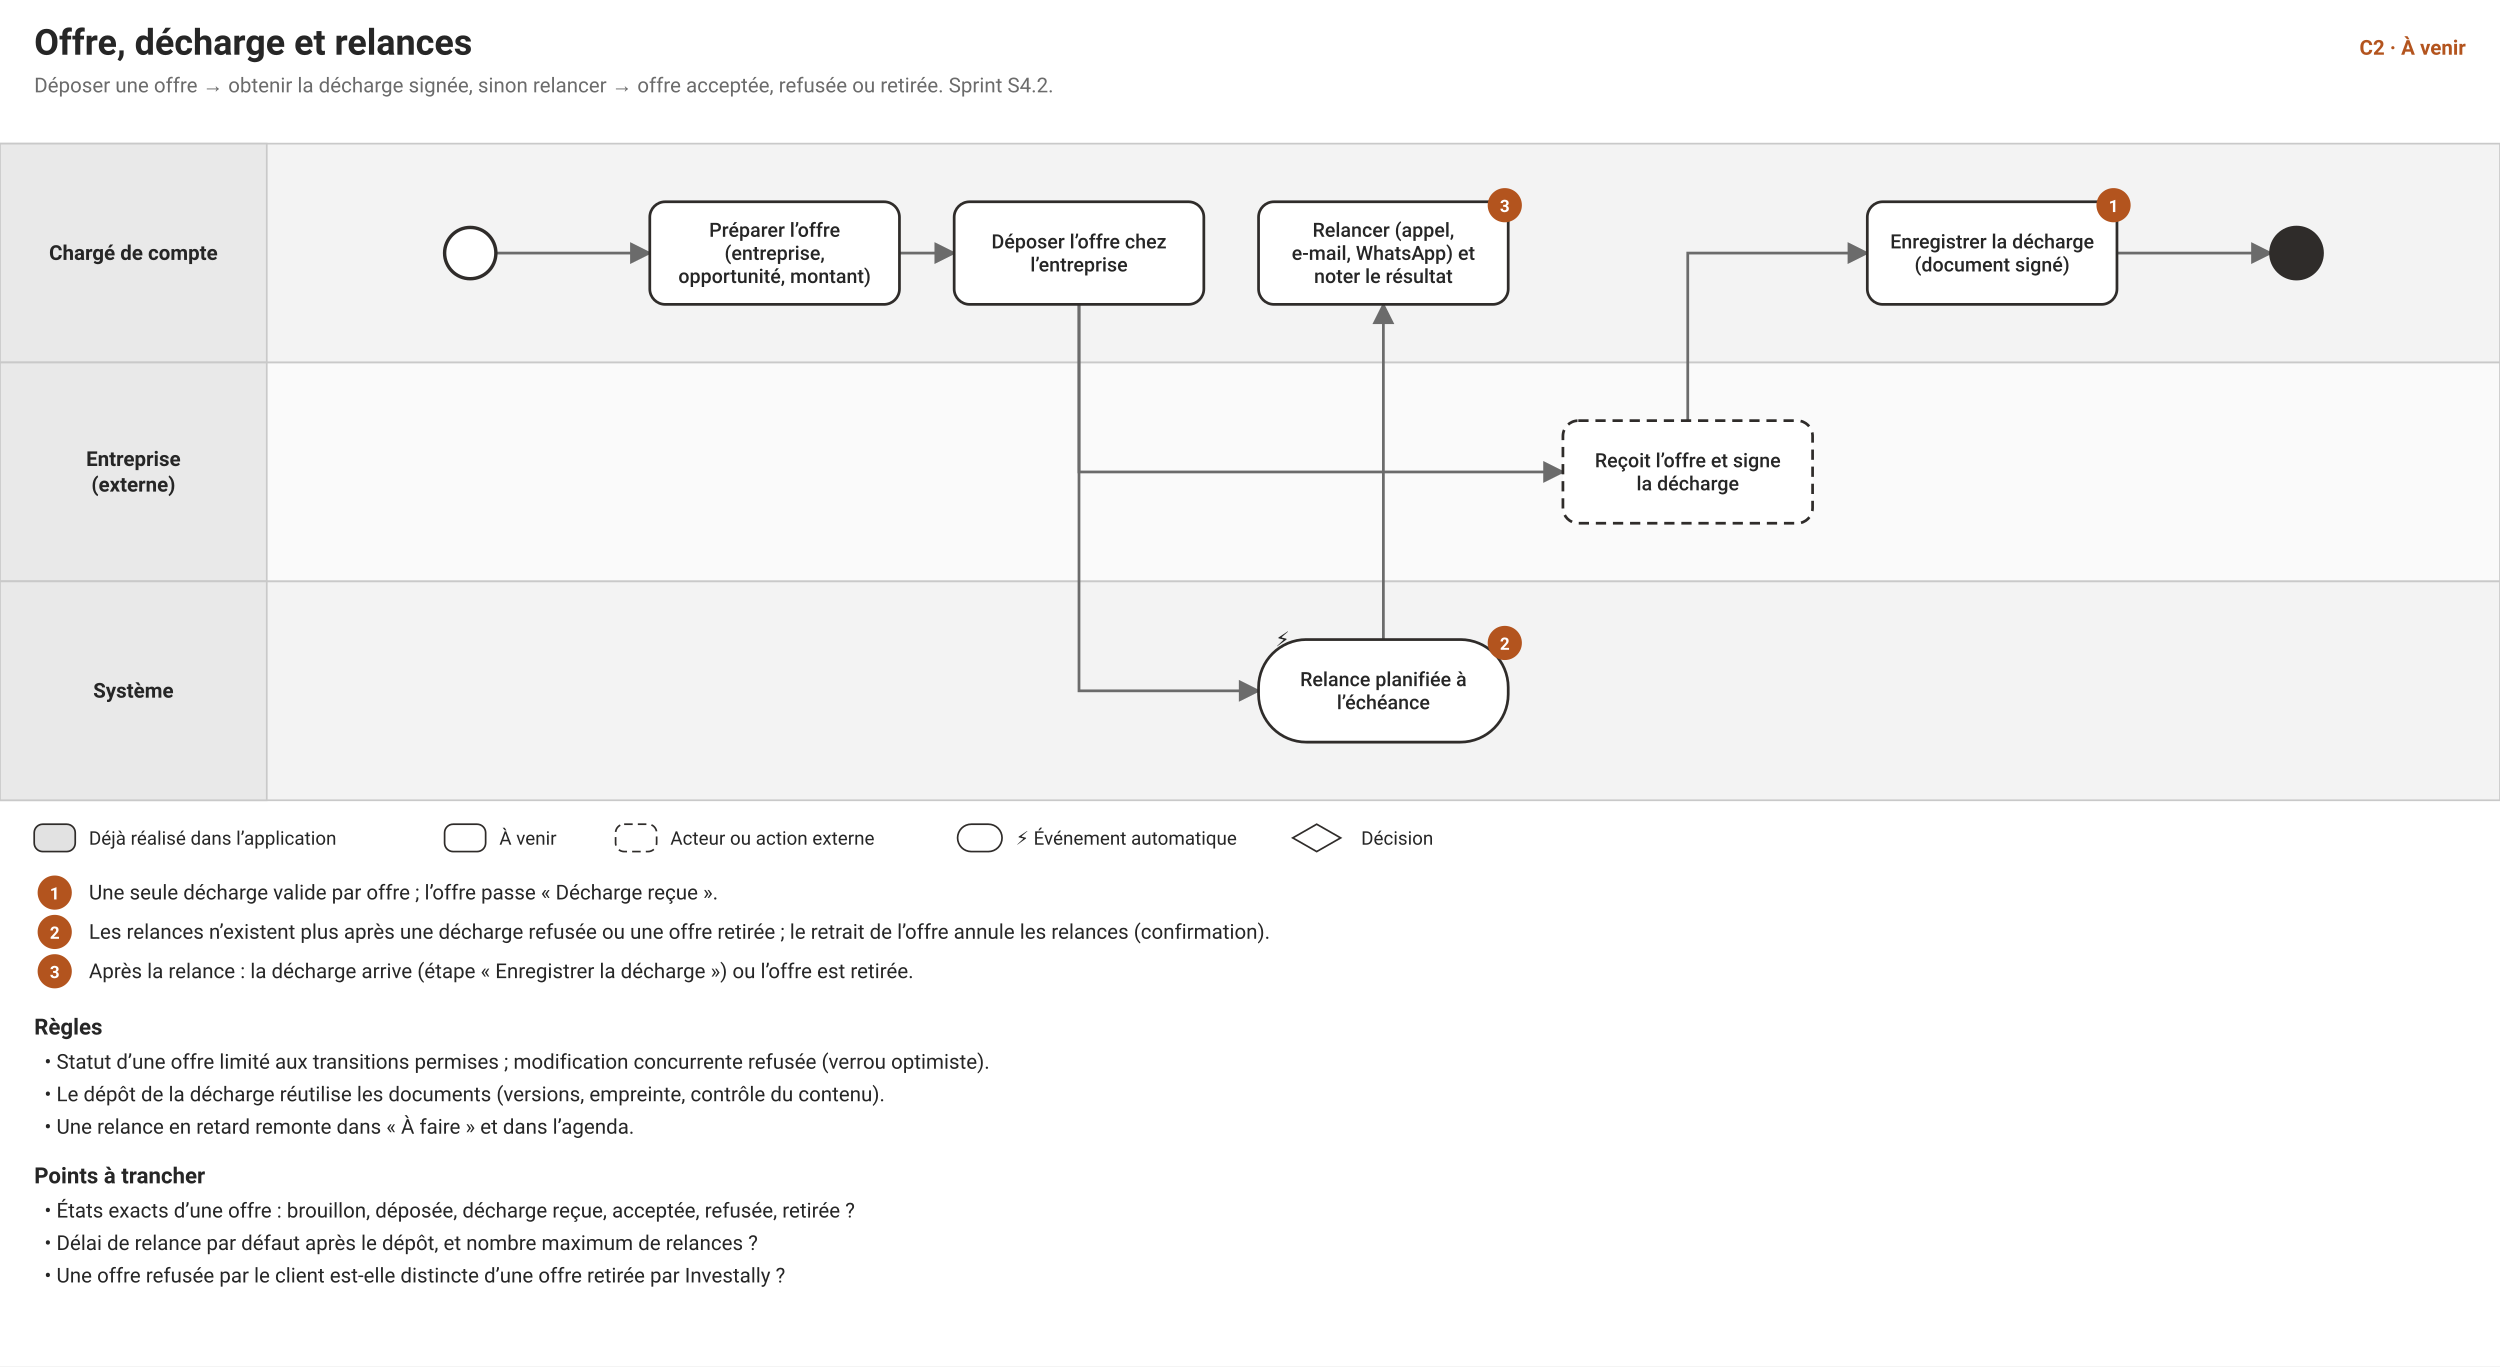
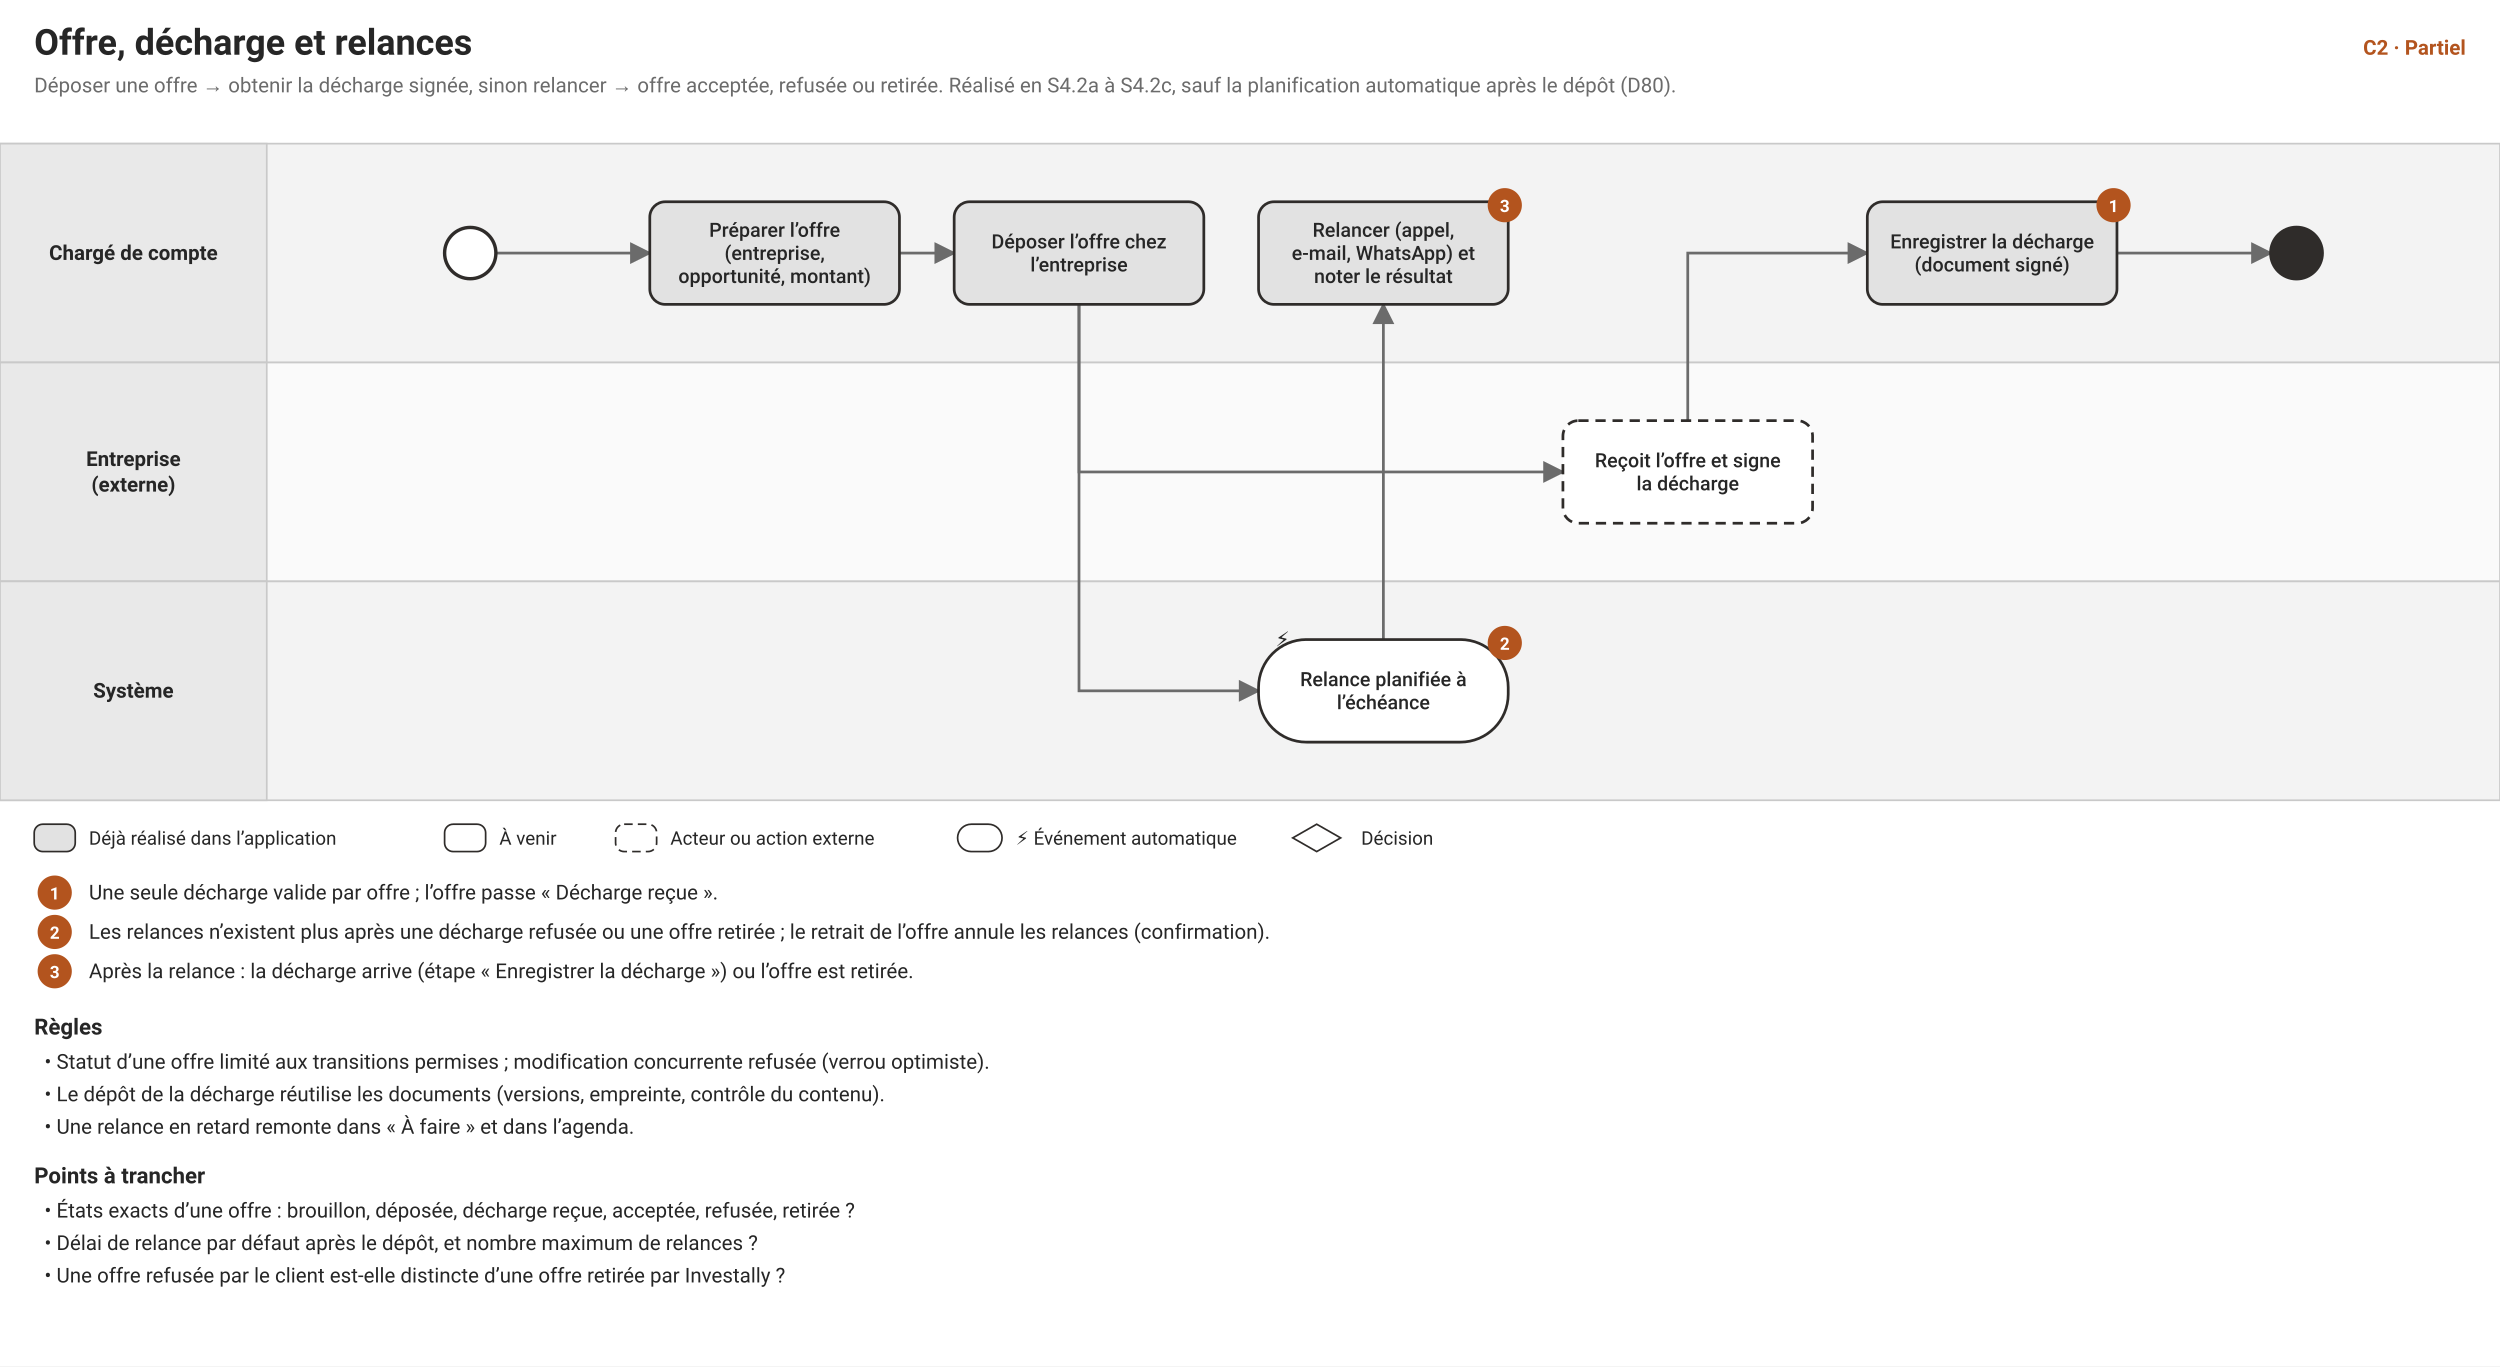
<svg xmlns="http://www.w3.org/2000/svg" viewBox="0 0 1462 799" width="1462" height="799" font-family="system-ui, 'Segoe UI', Roboto, Arial, sans-serif" role="img" aria-label="Workflow : Offre, décharge et relances">
  <defs>
    <marker id="arrow" viewBox="0 0 10 10" refX="9" refY="5" markerWidth="8" markerHeight="8" orient="auto-start-reverse">
      <path d="M0,0 L10,5 L0,10 z" fill="#6b6b6b" />
    </marker>
  </defs>
  <rect width="1462" height="799" fill="#ffffff" />
  <text x="20" y="32" font-size="21" font-weight="700" fill="#262626" text-anchor="start">Offre, décharge et relances</text>
-   <text x="20" y="54" font-size="12" font-weight="400" fill="#6b6b6b" text-anchor="start">Déposer une offre → obtenir la décharge signée, sinon relancer → offre acceptée, refusée ou retirée. Sprint S4.2.</text>
-   <text x="1442" y="32" font-size="12" font-weight="700" fill="#b3541e" text-anchor="end">C2 · À venir</text>
+   <text x="20" y="54" font-size="12" font-weight="400" fill="#6b6b6b" text-anchor="start">Déposer une offre → obtenir la décharge signée, sinon relancer → offre acceptée, refusée ou retirée. Réalisé en S4.2a à S4.2c, sauf la planification automatique après le dépôt (D80).</text>
+   <text x="1442" y="32" font-size="12" font-weight="700" fill="#b3541e" text-anchor="end">C2 · Partiel</text>
  <rect x="0" y="84" width="1462" height="128" fill="#f3f3f3" stroke="#c9c9c9" />
  <rect x="0" y="84" width="156" height="128" fill="#e9e9e9" stroke="#c9c9c9" />
  <text x="78" y="152" font-size="12" font-weight="700" fill="#262626" text-anchor="middle">Chargé de compte</text>
  <rect x="0" y="212" width="1462" height="128" fill="#fafafa" stroke="#c9c9c9" />
  <rect x="0" y="212" width="156" height="128" fill="#e9e9e9" stroke="#c9c9c9" />
  <text x="78" y="272.5" font-size="12" font-weight="700" fill="#262626" text-anchor="middle">Entreprise</text>
  <text x="78" y="287.5" font-size="12" font-weight="700" fill="#262626" text-anchor="middle">(externe)</text>
  <rect x="0" y="340" width="1462" height="128" fill="#f3f3f3" stroke="#c9c9c9" />
  <rect x="0" y="340" width="156" height="128" fill="#e9e9e9" stroke="#c9c9c9" />
  <text x="78" y="408" font-size="12" font-weight="700" fill="#262626" text-anchor="middle">Système</text>
  <polyline points="290,148 380,148" fill="none" stroke="#6b6b6b" stroke-width="1.6" marker-end="url(#arrow)" />
  <polyline points="526,148 558,148" fill="none" stroke="#6b6b6b" stroke-width="1.6" marker-end="url(#arrow)" />
  <polyline points="631,178 631,276 914,276" fill="none" stroke="#6b6b6b" stroke-width="1.6" marker-end="url(#arrow)" />
  <polyline points="631,178 631,404 736,404" fill="none" stroke="#6b6b6b" stroke-width="1.6" marker-end="url(#arrow)" />
  <polyline points="987,246 987,148 1092,148" fill="none" stroke="#6b6b6b" stroke-width="1.6" marker-end="url(#arrow)" />
  <polyline points="1238,148 1328,148" fill="none" stroke="#6b6b6b" stroke-width="1.6" marker-end="url(#arrow)" />
  <polyline points="809,374 809,178" fill="none" stroke="#6b6b6b" stroke-width="1.6" marker-end="url(#arrow)" />
  <circle cx="275" cy="148" r="15" fill="#fff" stroke="#2f2c2a" stroke-width="2" />
-   <rect x="380" y="118" width="146" height="60" rx="9" fill="#fff" stroke="#2f2c2a" stroke-width="1.6" />
+   <rect x="380" y="118" width="146" height="60" rx="9" fill="#e2e2e2" stroke="#2f2c2a" stroke-width="1.6" />
  <text x="453" y="138.5" font-size="11.5" font-weight="500" fill="#262626" text-anchor="middle">Préparer l’offre</text>
  <text x="453" y="152" font-size="11.5" font-weight="500" fill="#262626" text-anchor="middle">(entreprise,</text>
  <text x="453" y="165.5" font-size="11.5" font-weight="500" fill="#262626" text-anchor="middle">opportunité, montant)</text>
-   <rect x="558" y="118" width="146" height="60" rx="9" fill="#fff" stroke="#2f2c2a" stroke-width="1.6" />
+   <rect x="558" y="118" width="146" height="60" rx="9" fill="#e2e2e2" stroke="#2f2c2a" stroke-width="1.6" />
  <text x="631" y="145.25" font-size="11.5" font-weight="500" fill="#262626" text-anchor="middle">Déposer l’offre chez</text>
  <text x="631" y="158.75" font-size="11.5" font-weight="500" fill="#262626" text-anchor="middle">l’entreprise</text>
  <rect x="914" y="246" width="146" height="60" rx="9" fill="#fff" stroke="#2f2c2a" stroke-width="1.6" stroke-dasharray="6 4" />
  <text x="987" y="273.25" font-size="11.5" font-weight="500" fill="#262626" text-anchor="middle">Reçoit l’offre et signe</text>
  <text x="987" y="286.75" font-size="11.5" font-weight="500" fill="#262626" text-anchor="middle">la décharge</text>
-   <rect x="1092" y="118" width="146" height="60" rx="9" fill="#fff" stroke="#2f2c2a" stroke-width="1.6" />
+   <rect x="1092" y="118" width="146" height="60" rx="9" fill="#e2e2e2" stroke="#2f2c2a" stroke-width="1.6" />
  <text x="1165" y="145.25" font-size="11.5" font-weight="500" fill="#262626" text-anchor="middle">Enregistrer la décharge</text>
  <text x="1165" y="158.75" font-size="11.5" font-weight="500" fill="#262626" text-anchor="middle">(document signé)</text>
  <circle cx="1236" cy="120" r="10" fill="#b3541e" />
  <text x="1236" y="124" font-size="10" font-weight="700" fill="#fff" text-anchor="middle">1</text>
  <circle cx="1343" cy="148" r="15" fill="#2f2c2a" stroke="#2f2c2a" stroke-width="2" />
  <rect x="736" y="374" width="146" height="60" rx="28" fill="#fff" stroke="#2f2c2a" stroke-width="1.6" />
  <text x="809" y="401.25" font-size="11.5" font-weight="500" fill="#262626" text-anchor="middle">Relance planifiée à</text>
  <text x="809" y="414.75" font-size="11.5" font-weight="500" fill="#262626" text-anchor="middle">l’échéance</text>
  <text x="750" y="378" font-size="12" font-weight="400" fill="#262626" text-anchor="middle">⚡</text>
  <circle cx="880" cy="376" r="10" fill="#b3541e" />
  <text x="880" y="380" font-size="10" font-weight="700" fill="#fff" text-anchor="middle">2</text>
-   <rect x="736" y="118" width="146" height="60" rx="9" fill="#fff" stroke="#2f2c2a" stroke-width="1.6" />
+   <rect x="736" y="118" width="146" height="60" rx="9" fill="#e2e2e2" stroke="#2f2c2a" stroke-width="1.6" />
  <text x="809" y="138.5" font-size="11.5" font-weight="500" fill="#262626" text-anchor="middle">Relancer (appel,</text>
  <text x="809" y="152" font-size="11.5" font-weight="500" fill="#262626" text-anchor="middle">e-mail, WhatsApp) et</text>
  <text x="809" y="165.5" font-size="11.5" font-weight="500" fill="#262626" text-anchor="middle">noter le résultat</text>
  <circle cx="880" cy="120" r="10" fill="#b3541e" />
  <text x="880" y="124" font-size="10" font-weight="700" fill="#fff" text-anchor="middle">3</text>
  <rect x="20" y="482" width="24" height="16" rx="5" fill="#e2e2e2" stroke="#2f2c2a" />
  <text x="52" y="494" font-size="11" font-weight="400" fill="#262626" text-anchor="start">Déjà réalisé dans l’application</text>
  <rect x="260" y="482" width="24" height="16" rx="5" fill="#fff" stroke="#2f2c2a" />
  <text x="292" y="494" font-size="11" font-weight="400" fill="#262626" text-anchor="start">À venir</text>
  <rect x="360" y="482" width="24" height="16" rx="5" fill="#fff" stroke="#2f2c2a" stroke-dasharray="5 3" />
  <text x="392" y="494" font-size="11" font-weight="400" fill="#262626" text-anchor="start">Acteur ou action externe</text>
  <rect x="560" y="482" width="26" height="16" rx="8" fill="#fff" stroke="#2f2c2a" />
  <text x="594" y="494" font-size="11" font-weight="400" fill="#262626" text-anchor="start">⚡ Événement automatique</text>
  <polygon points="770,482 784,490 770,498 756,490" fill="#fff" stroke="#2f2c2a" />
  <text x="796" y="494" font-size="11" font-weight="400" fill="#262626" text-anchor="start">Décision</text>
  <circle cx="32" cy="522" r="10" fill="#b3541e" />
  <text x="32" y="526" font-size="10" font-weight="700" fill="#fff" text-anchor="middle">1</text>
  <text x="52" y="526" font-size="12" font-weight="400" fill="#262626" text-anchor="start">Une seule décharge valide par offre ; l’offre passe « Décharge reçue ».</text>
  <circle cx="32" cy="545" r="10" fill="#b3541e" />
  <text x="32" y="549" font-size="10" font-weight="700" fill="#fff" text-anchor="middle">2</text>
  <text x="52" y="549" font-size="12" font-weight="400" fill="#262626" text-anchor="start">Les relances n’existent plus après une décharge refusée ou une offre retirée ; le retrait de l’offre annule les relances (confirmation).</text>
  <circle cx="32" cy="568" r="10" fill="#b3541e" />
  <text x="32" y="572" font-size="10" font-weight="700" fill="#fff" text-anchor="middle">3</text>
  <text x="52" y="572" font-size="12" font-weight="400" fill="#262626" text-anchor="start">Après la relance : la décharge arrive (étape « Enregistrer la décharge ») ou l’offre est retirée.</text>
  <text x="20" y="605" font-size="13" font-weight="700" fill="#262626" text-anchor="start">Règles</text>
  <text x="26" y="625" font-size="12" font-weight="400" fill="#262626" text-anchor="start">• Statut d’une offre limité aux transitions permises ; modification concurrente refusée (verrou optimiste).</text>
  <text x="26" y="644" font-size="12" font-weight="400" fill="#262626" text-anchor="start">• Le dépôt de la décharge réutilise les documents (versions, empreinte, contrôle du contenu).</text>
  <text x="26" y="663" font-size="12" font-weight="400" fill="#262626" text-anchor="start">• Une relance en retard remonte dans « À faire » et dans l’agenda.</text>
  <text x="20" y="692" font-size="13" font-weight="700" fill="#262626" text-anchor="start">Points à trancher</text>
  <text x="26" y="712" font-size="12" font-weight="400" fill="#262626" text-anchor="start">• États exacts d’une offre : brouillon, déposée, décharge reçue, acceptée, refusée, retirée ?</text>
  <text x="26" y="731" font-size="12" font-weight="400" fill="#262626" text-anchor="start">• Délai de relance par défaut après le dépôt, et nombre maximum de relances ?</text>
  <text x="26" y="750" font-size="12" font-weight="400" fill="#262626" text-anchor="start">• Une offre refusée par le client est-elle distincte d’une offre retirée par Investally ?</text>
</svg>
